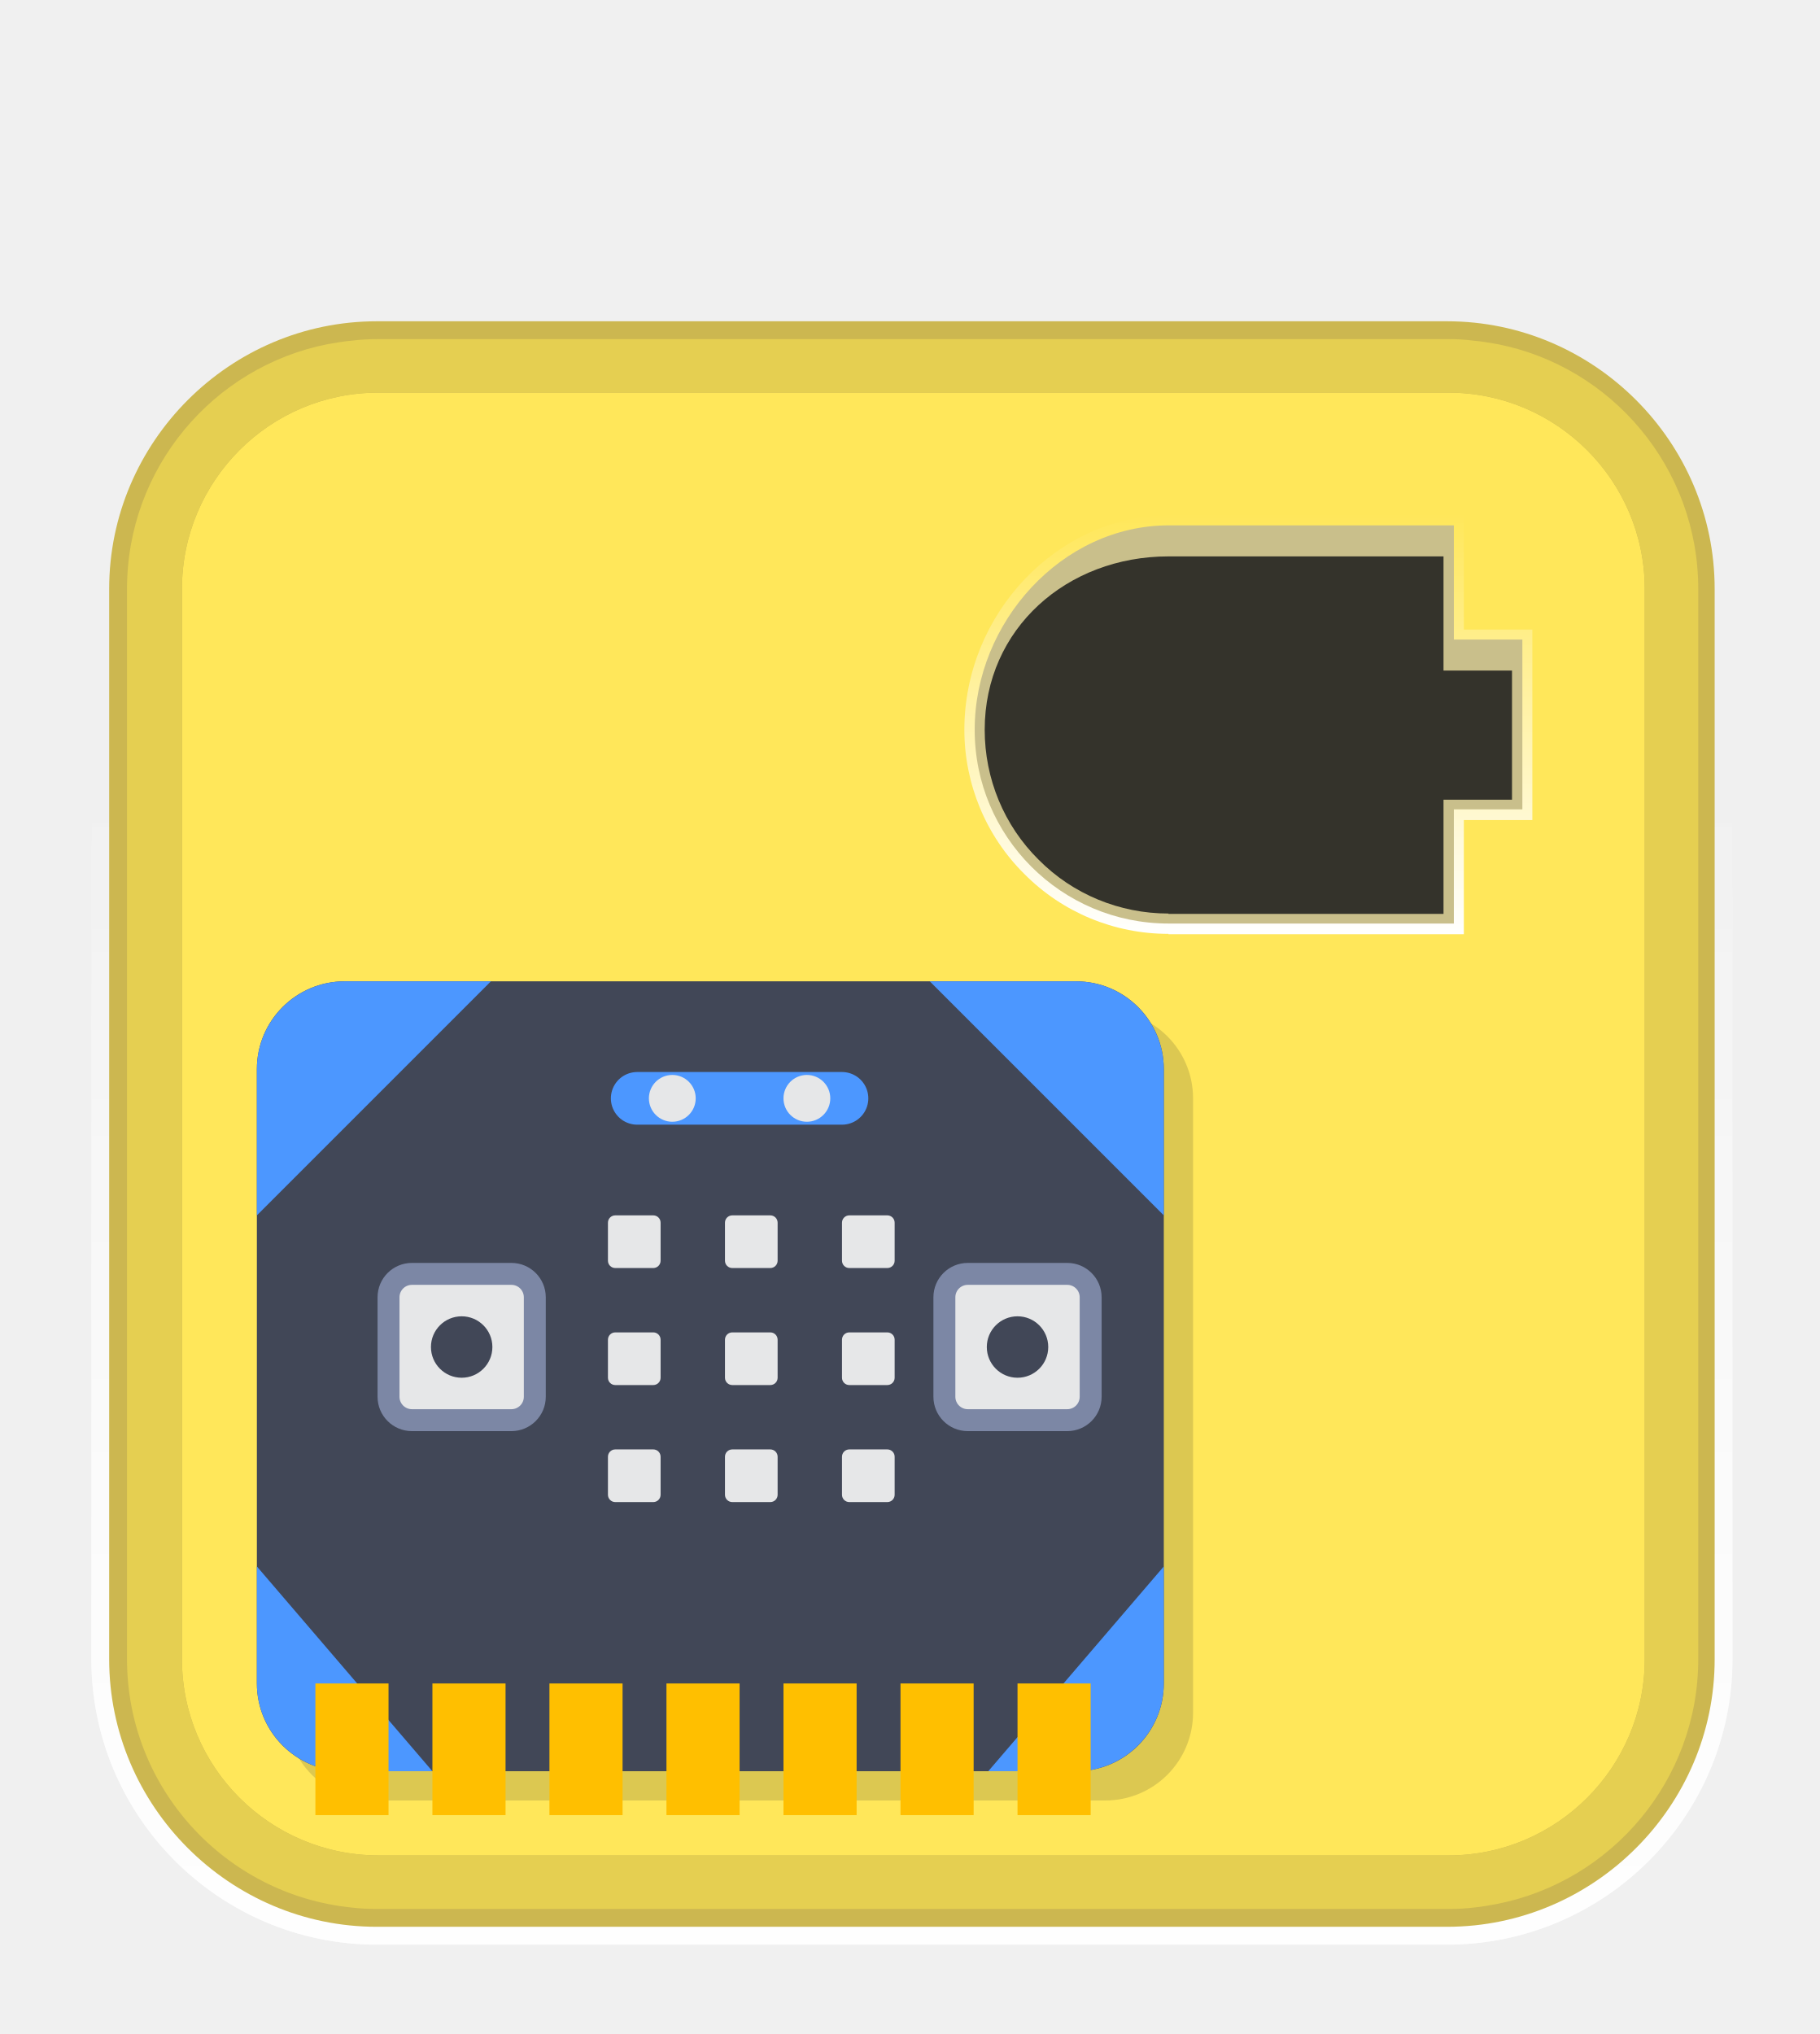
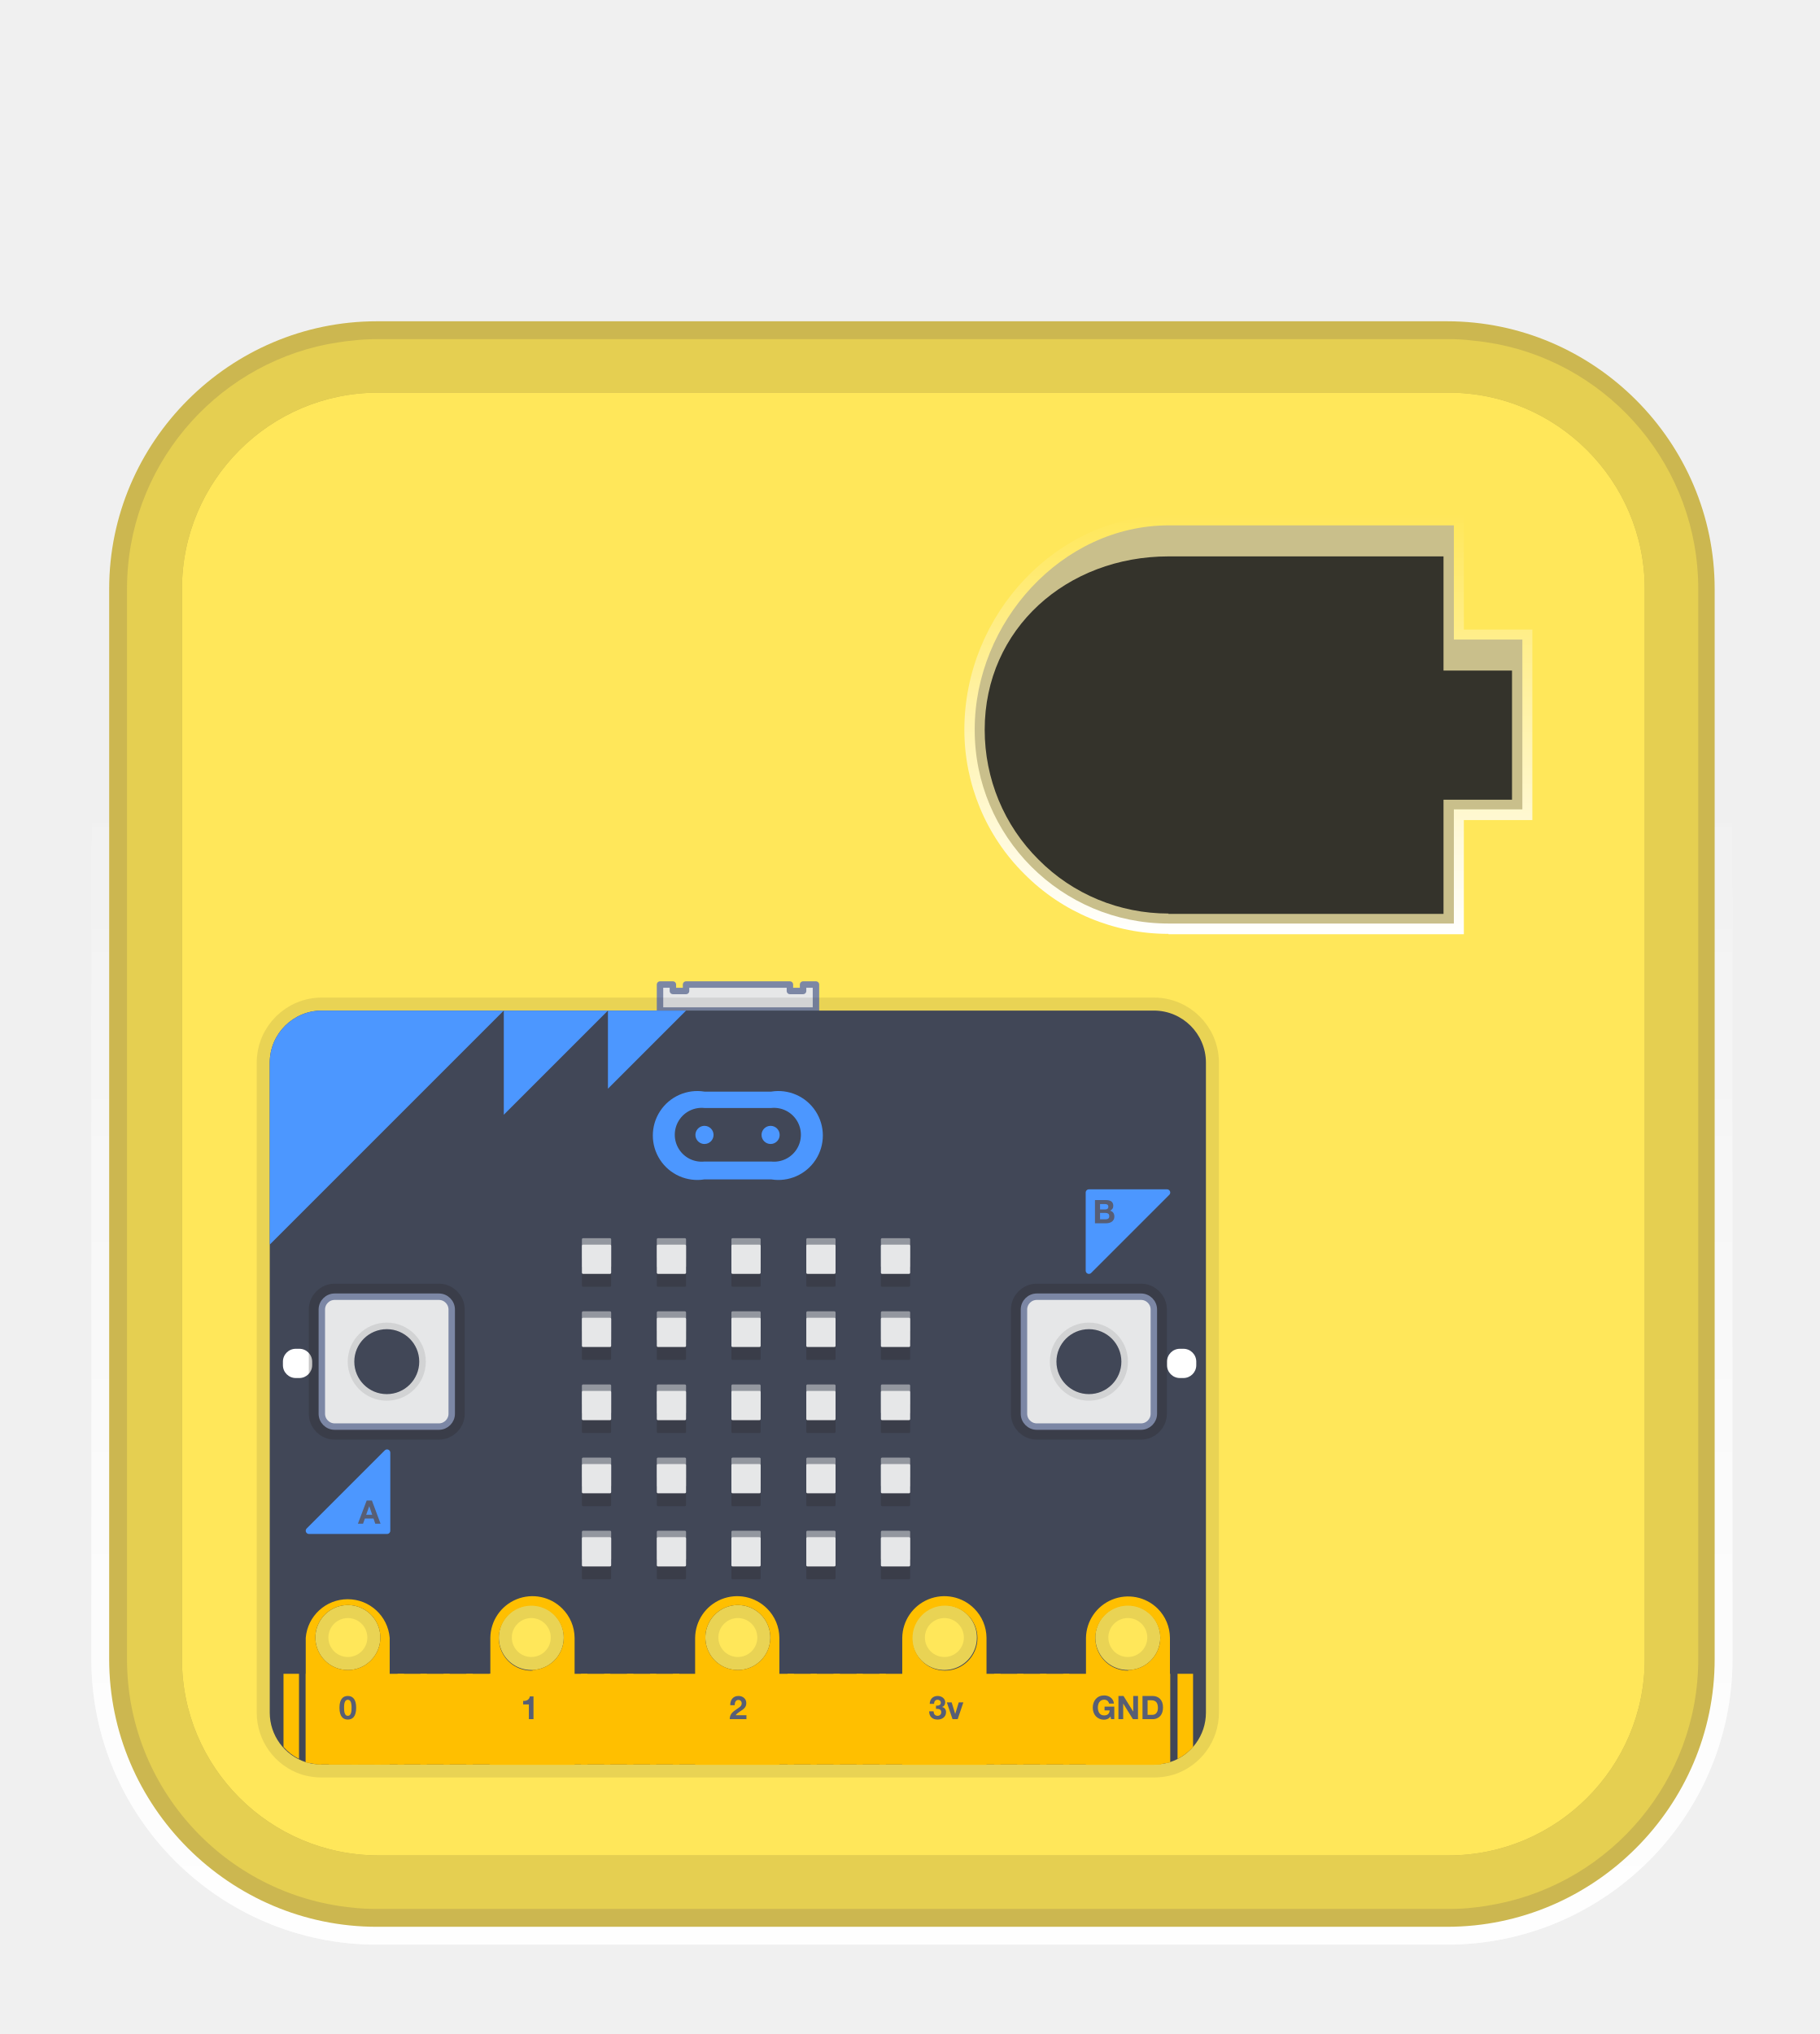
<svg xmlns="http://www.w3.org/2000/svg" xmlns:xlink="http://www.w3.org/1999/xlink" width="17.99mm" height="20.11mm" viewBox="0 0 51 57">
  <defs>
    <linearGradient id="linear-gradient" x1="25.56" y1="1145.69" x2="25.56" y2="1112.86" gradientTransform="translate(0 -1091.28)" gradientUnits="userSpaceOnUse">
      <stop offset="0" stop-color="#fff" />
      <stop offset=".09" stop-color="#fff" stop-opacity=".91" />
      <stop offset="1" stop-color="#fff" stop-opacity="0" />
    </linearGradient>
    <linearGradient id="linear-gradient-2" x1="34.99" y1="1117.42" x2="34.99" y2="1105.69" xlink:href="#linear-gradient" />
  </defs>
  <g id="Layer_2">
    <path d="M10.56,54.5c-4.41,0-8-3.59-8-8v-30c0-4.41,3.59-8,8-8h30c4.41,0,8,3.59,8,8v30c0,4.41-3.59,8-8,8H10.56Z" style="fill:url(#linear-gradient); isolation:isolate; opacity:.75;" />
    <path d="M10.56,54.5c-4.41,0-8-3.59-8-8v-30c0-4.41,3.59-8,8-8h30c4.41,0,8,3.59,8,8v30c0,4.41-3.59,8-8,8H10.56Z" style="fill:url(#linear-gradient); isolation:isolate; opacity:.75;" />
    <path d="M48.06,46.5c0,4.12-3.38,7.5-7.5,7.5H10.56c-4.12,0-7.5-3.38-7.5-7.5v-30c0-4.12,3.38-7.5,7.5-7.5h30c4.12,0,7.5,3.38,7.5,7.5v30Z" style="fill:#ccb750;" />
    <path d="M46.1,16.5v30c0,3.03-2.47,5.5-5.5,5.5H10.6c-3.04-.01-5.5-2.47-5.5-5.5v-30c0-3.03,2.46-5.5,5.5-5.5h30c3.03,0,5.5,2.47,5.5,5.5Z" style="fill:#ffe75a;" />
    <path d="M41.97,9.64c-.23-.04-.46-.08-.7-.1-.22-.03-.44-.04-.67-.04H10.6c-.24,0-.48.01-.71.04-.24.02-.47.06-.7.1-3.21.63-5.63,3.47-5.63,6.86v30c0,3.62,2.76,6.6,6.29,6.96.24.03.49.04.75.04h30c.24,0,.48-.01.71-.04.22-.02.44-.06.65-.1,3.21-.63,5.64-3.47,5.64-6.86v-30c0-3.39-2.42-6.23-5.63-6.86ZM46.1,46.5c0,3.03-2.47,5.5-5.5,5.5H10.6c-3.04-.01-5.5-2.47-5.5-5.5v-30c0-3.03,2.46-5.5,5.5-5.5h30c3.03,0,5.5,2.47,5.5,5.5v30Z" style="fill:#e5cf51;" />
  </g>
  <g id="Layer_1">
    <path d="M32.75,26.17c-1.52,0-2.97-.6-4.04-1.68-1.08-1.07-1.68-2.53-1.68-4.04,0-3.26,2.62-6.01,5.72-6.01h8.28s0,3.2,0,3.2h1.92s0,5.34,0,5.34h-1.92s0,3.2,0,3.2h-8.28Z" style="fill:url(#linear-gradient-2);" />
    <path d="M32.75,25.88c-3,0-5.44-2.44-5.43-5.44,0-3,2.44-5.72,5.44-5.72h7.99s0,3.2,0,3.2h1.92s0,4.76,0,4.76h-1.92s0,3.2,0,3.2h-8Z" style="fill:#c9bf8b;" />
    <path d="M32.75,25.6c-1.37,0-2.68-.54-3.64-1.51-.97-.96-1.51-2.27-1.51-3.64,0-2.84,2.31-4.86,5.15-4.86h7.71s0,3.2,0,3.2h1.92s0,3.62,0,3.62h-1.92s0,3.2,0,3.2h-7.71Z" style="fill:#34332b;" />
-     <g transform="translate(7.2 27.5) scale(.82) translate(-26 -17)">
-       <rect x="27" y="18" width="31" height="27" rx="3" fill="#231f20" opacity=".16" />
-       <rect x="26" y="17" width="31" height="27" rx="3" fill="#414757" />
-       <path d="M26 25v-5c0-1.65 1.35-3 3-3h5z" fill="#4c97ff" />
-       <path d="M49 17h5c1.65 0 3 1.35 3 3v5z" fill="#4c97ff" />
-       <path d="M26 37l6 7h-3c-1.65 0-3-1.35-3-3z" fill="#4c97ff" />
-       <path d="M57 37v4c0 1.65-1.35 3-3 3h-3z" fill="#4c97ff" />
-       <rect x="30.5" y="27" width="5" height="5" rx=".8" fill="#e6e7e8" stroke="#7c87a5" stroke-width=".75" />
-       <rect x="49.5" y="27" width="5" height="5" rx=".8" fill="#e6e7e8" stroke="#7c87a5" stroke-width=".75" />
-       <circle cx="33" cy="29.5" r="1.05" fill="#414757" />
-       <circle cx="52" cy="29.5" r="1.05" fill="#414757" />
-       <g fill="#e6e7e8">
-         <rect x="38" y="25" width="1.8" height="1.8" rx=".25" />
-         <rect x="42" y="25" width="1.8" height="1.8" rx=".25" />
-         <rect x="46" y="25" width="1.8" height="1.8" rx=".25" />
-         <rect x="38" y="29" width="1.8" height="1.8" rx=".25" />
-         <rect x="42" y="29" width="1.8" height="1.8" rx=".25" />
-         <rect x="46" y="29" width="1.8" height="1.8" rx=".25" />
-         <rect x="38" y="33" width="1.8" height="1.8" rx=".25" />
-         <rect x="42" y="33" width="1.8" height="1.8" rx=".25" />
-         <rect x="46" y="33" width="1.8" height="1.8" rx=".25" />
+     <g data-microbit-source="microbit-small" data-microbit-source-sha256="14969a60ff02ae6d1fe734ed2af0fe4256166daf076c23230fe4f36075c21646" transform="translate(7.2 27.5) scale(.82) translate(-3.5 -6)">
+       <g stroke="none" stroke-width="1" fill="none" fill-rule="evenodd">
+         <g transform="translate(3.5, 6)">
+           <polygon stroke="#7C87A5" stroke-width="0.22" fill="#E6E7E8" fill-rule="nonzero" stroke-linecap="round" stroke-linejoin="round" points="19.11 0.11 19.11 1 13.78 1 13.78 0.11 14.22 0.11 14.22 0.33 14.67 0.33 14.67 0.11 18.22 0.11 18.22 0.33 18.67 0.33 18.67 0.11" />
+           <path d="M30.66,1 L2.22,1 C1.241,1 0.446,1.791 0.44,2.77 L0.44,25 C0.441,25.77 0.938,26.452 1.67,26.69 C1.849,26.742 2.034,26.769 2.22,26.77 L30.66,26.77 C30.846,26.769 31.031,26.742 31.21,26.69 C31.942,26.452 32.439,25.77 32.44,25 L32.44,2.77 C32.434,1.791 31.639,1 30.66,1 Z M3.11,23.54 C2.713,23.54 2.347,23.328 2.149,22.985 C1.95,22.642 1.95,22.218 2.149,21.875 C2.347,21.532 2.713,21.32 3.11,21.32 C3.507,21.32 3.873,21.532 4.071,21.875 C4.27,22.218 4.27,22.642 4.071,22.985 C3.873,23.328 3.507,23.54 3.11,23.54 Z M9.38,23.54 C8.93,23.54 8.525,23.268 8.354,22.852 C8.182,22.436 8.279,21.958 8.599,21.642 C8.918,21.325 9.397,21.232 9.812,21.407 C10.226,21.582 10.494,21.99 10.49,22.44 C10.485,23.049 9.989,23.54 9.38,23.54 Z M16.44,23.54 C15.99,23.54 15.585,23.268 15.414,22.852 C15.242,22.436 15.339,21.958 15.659,21.642 C15.978,21.325 16.457,21.232 16.872,21.407 C17.286,21.582 17.554,21.99 17.55,22.44 C17.545,23.049 17.049,23.54 16.44,23.54 Z M23.5,23.54 C23.103,23.54 22.737,23.328 22.539,22.985 C22.34,22.642 22.34,22.218 22.539,21.875 C22.737,21.532 23.103,21.32 23.5,21.32 C23.897,21.32 24.263,21.532 24.461,21.875 C24.66,22.218 24.66,22.642 24.461,22.985 C24.263,23.328 23.897,23.54 23.5,23.54 Z M29.77,23.54 C29.32,23.54 28.915,23.268 28.744,22.852 C28.572,22.436 28.669,21.958 28.989,21.642 C29.308,21.325 29.787,21.232 30.202,21.407 C30.616,21.582 30.884,21.99 30.88,22.44 C30.875,23.049 30.379,23.54 29.77,23.54 Z" stroke="#231F20" stroke-width="0.89" fill="#231F20" fill-rule="nonzero" opacity="0.1" />
+           <path d="M30.66,1 L2.22,1 C1.241,1 0.446,1.791 0.44,2.77 L0.44,25 C0.441,25.77 0.938,26.452 1.67,26.69 C1.849,26.742 2.034,26.769 2.22,26.77 L30.66,26.77 C30.846,26.769 31.031,26.742 31.21,26.69 C31.942,26.452 32.439,25.77 32.44,25 L32.44,2.77 C32.434,1.791 31.639,1 30.66,1 Z M3.11,23.54 C2.713,23.54 2.347,23.328 2.149,22.985 C1.95,22.642 1.95,22.218 2.149,21.875 C2.347,21.532 2.713,21.32 3.11,21.32 C3.507,21.32 3.873,21.532 4.071,21.875 C4.27,22.218 4.27,22.642 4.071,22.985 C3.873,23.328 3.507,23.54 3.11,23.54 Z M9.38,23.54 C8.93,23.54 8.525,23.268 8.354,22.852 C8.182,22.436 8.279,21.958 8.599,21.642 C8.918,21.325 9.397,21.232 9.812,21.407 C10.226,21.582 10.494,21.99 10.49,22.44 C10.485,23.049 9.989,23.54 9.38,23.54 Z M16.44,23.54 C15.99,23.54 15.585,23.268 15.414,22.852 C15.242,22.436 15.339,21.958 15.659,21.642 C15.978,21.325 16.457,21.232 16.872,21.407 C17.286,21.582 17.554,21.99 17.55,22.44 C17.545,23.049 17.049,23.54 16.44,23.54 Z M23.5,23.54 C23.103,23.54 22.737,23.328 22.539,22.985 C22.34,22.642 22.34,22.218 22.539,21.875 C22.737,21.532 23.103,21.32 23.5,21.32 C23.897,21.32 24.263,21.532 24.461,21.875 C24.66,22.218 24.66,22.642 24.461,22.985 C24.263,23.328 23.897,23.54 23.5,23.54 Z M29.77,23.54 C29.32,23.54 28.915,23.268 28.744,22.852 C28.572,22.436 28.669,21.958 28.989,21.642 C29.308,21.325 29.787,21.232 30.202,21.407 C30.616,21.582 30.884,21.99 30.88,22.44 C30.875,23.049 30.379,23.54 29.77,23.54 Z" fill="#414757" fill-rule="nonzero" />
+           <path d="M0.44,9 L0.44,2.77 C0.446,1.791 1.241,1 2.22,1 L8.44,1 L0.44,9 Z" fill="#4C97FF" fill-rule="nonzero" />
+           <polygon fill="#4C97FF" fill-rule="nonzero" points="8.44 4.56 8.44 1 12 1" />
+           <polygon fill="#4C97FF" fill-rule="nonzero" points="12 3.67 12 1 14.67 1" />
+           <polygon stroke="#4C97FF" stroke-width="0.22" fill="#4C97FF" fill-rule="nonzero" stroke-linecap="round" stroke-linejoin="round" points="28.44 9.89 28.44 7.22 31.11 7.22" />
+           <polygon stroke="#4C97FF" stroke-width="0.22" fill="#4C97FF" fill-rule="nonzero" stroke-linecap="round" stroke-linejoin="round" points="4.45 16.11 4.45 18.78 1.78 18.78" />
+           <rect fill="#FFFFFF" fill-rule="nonzero" x="0.89" y="12.56" width="1" height="1" rx="0.44" />
+           <rect fill="#FFFFFF" fill-rule="nonzero" x="31.11" y="12.56" width="1" height="1" rx="0.44" />
+           <path d="M17.56,5.56 C17.731,5.56 17.87,5.421 17.87,5.25 C17.87,5.079 17.731,4.94 17.56,4.94 C17.389,4.94 17.25,5.079 17.25,5.25 C17.25,5.421 17.389,5.56 17.56,5.56" fill="#4C97FF" fill-rule="nonzero" />
+           <path d="M15.3,4.94 C15.189,4.94 15.087,4.999 15.032,5.095 C14.976,5.191 14.976,5.309 15.032,5.405 C15.087,5.501 15.189,5.56 15.3,5.56 C15.471,5.56 15.61,5.421 15.61,5.25 C15.61,5.079 15.471,4.94 15.3,4.94" fill="#4C97FF" fill-rule="nonzero" />
+           <path d="M15.3,4.33 C14.95,4.293 14.61,4.459 14.424,4.758 C14.238,5.056 14.238,5.434 14.424,5.732 C14.61,6.031 14.95,6.197 15.3,6.16 L17.58,6.16 C17.93,6.197 18.27,6.031 18.456,5.732 C18.642,5.434 18.642,5.056 18.456,4.758 C18.27,4.459 17.93,4.293 17.58,4.33 L15.3,4.33 M17.58,6.77 L15.3,6.77 C14.706,6.867 14.11,6.605 13.781,6.1 C13.452,5.596 13.452,4.944 13.781,4.44 C14.11,3.935 14.706,3.673 15.3,3.77 L17.58,3.77 C18.174,3.673 18.77,3.935 19.099,4.44 C19.428,4.944 19.428,5.596 19.099,6.1 C18.77,6.605 18.174,6.867 17.58,6.77" fill="#4C97FF" fill-rule="nonzero" />
+           <rect stroke="#231F20" stroke-width="0.89" fill="#231F20" fill-rule="nonzero" opacity="0.25" stroke-linecap="round" stroke-linejoin="round" x="2.22" y="10.78" width="4.44" height="4.44" rx="0.44" />
+           <rect stroke="#7C87A5" stroke-width="0.22" fill="#E6E7E8" fill-rule="nonzero" stroke-linecap="round" stroke-linejoin="round" x="2.22" y="10.78" width="4.44" height="4.44" rx="0.44" />
+           <circle stroke="#231F20" stroke-width="0.67" fill="#231F20" fill-rule="nonzero" opacity="0.1" cx="4.44" cy="13" r="1" />
+           <circle stroke="#414757" stroke-width="0.22" fill="#414757" fill-rule="nonzero" cx="4.44" cy="13" r="1" />
+           <rect stroke="#231F20" stroke-width="0.89" fill="#231F20" fill-rule="nonzero" opacity="0.25" stroke-linecap="round" stroke-linejoin="round" x="26.22" y="10.78" width="4.44" height="4.44" rx="0.44" />
+           <rect stroke="#7C87A5" stroke-width="0.22" fill="#E6E7E8" fill-rule="nonzero" stroke-linecap="round" stroke-linejoin="round" x="26.22" y="10.78" width="4.44" height="4.44" rx="0.44" />
+           <circle stroke="#231F20" stroke-width="0.67" fill="#231F20" fill-rule="nonzero" opacity="0.1" cx="28.44" cy="13" r="1" />
+           <circle stroke="#414757" stroke-width="0.22" fill="#414757" fill-rule="nonzero" cx="28.44" cy="13" r="1" />
+           <g opacity="0.5" transform="translate(11, 8)" fill="#E6E7E8" fill-rule="nonzero">
+             <rect x="0.11" y="0.78" width="1" height="1" rx="0.04" />
+           </g>
+           <g opacity="0.25" transform="translate(11, 9)" fill="#231F20" fill-rule="nonzero">
+             <rect x="0.11" y="0.44" width="1" height="1" rx="0.04" />
+           </g>
+           <rect fill="#E6E7E8" fill-rule="nonzero" x="11.11" y="9" width="1" height="1" rx="0.04" />
+           <g opacity="0.5" transform="translate(13, 8)" fill="#E6E7E8" fill-rule="nonzero">
+             <rect x="0.67" y="0.78" width="1" height="1" rx="0.04" />
+           </g>
+           <g opacity="0.25" transform="translate(13, 9)" fill="#231F20" fill-rule="nonzero">
+             <rect x="0.67" y="0.44" width="1" height="1" rx="0.04" />
+           </g>
+           <rect fill="#E6E7E8" fill-rule="nonzero" x="13.67" y="9" width="1" height="1" rx="0.04" />
+           <g opacity="0.5" transform="translate(16, 8)" fill="#E6E7E8" fill-rule="nonzero">
+             <rect x="0.22" y="0.78" width="1" height="1" rx="0.04" />
+           </g>
+           <g opacity="0.25" transform="translate(16, 9)" fill="#231F20" fill-rule="nonzero">
+             <rect x="0.22" y="0.44" width="1" height="1" rx="0.04" />
+           </g>
+           <rect fill="#E6E7E8" fill-rule="nonzero" x="16.22" y="9" width="1" height="1" rx="0.04" />
+           <g opacity="0.5" transform="translate(18, 8)" fill="#E6E7E8" fill-rule="nonzero">
+             <rect x="0.78" y="0.78" width="1" height="1" rx="0.04" />
+           </g>
+           <g opacity="0.25" transform="translate(18, 9)" fill="#231F20" fill-rule="nonzero">
+             <rect x="0.78" y="0.44" width="1" height="1" rx="0.04" />
+           </g>
+           <rect fill="#E6E7E8" fill-rule="nonzero" x="18.78" y="9" width="1" height="1" rx="0.04" />
+           <g opacity="0.5" transform="translate(21, 8)" fill="#E6E7E8" fill-rule="nonzero">
+             <rect x="0.33" y="0.78" width="1" height="1" rx="0.04" />
+           </g>
+           <g opacity="0.25" transform="translate(21, 9)" fill="#231F20" fill-rule="nonzero">
+             <rect x="0.33" y="0.44" width="1" height="1" rx="0.04" />
+           </g>
+           <rect fill="#E6E7E8" fill-rule="nonzero" x="21.33" y="9" width="1" height="1" rx="0.04" />
+           <g opacity="0.5" transform="translate(11, 11)" fill="#E6E7E8" fill-rule="nonzero">
+             <rect x="0.11" y="0.28" width="1" height="1" rx="0.04" />
+           </g>
+           <g opacity="0.25" transform="translate(11, 11)" fill="#231F20" fill-rule="nonzero">
+             <rect x="0.11" y="0.94" width="1" height="1" rx="0.04" />
+           </g>
+           <rect fill="#E6E7E8" fill-rule="nonzero" x="11.11" y="11.5" width="1" height="1" rx="0.04" />
+           <g opacity="0.5" transform="translate(13, 11)" fill="#E6E7E8" fill-rule="nonzero">
+             <rect x="0.67" y="0.28" width="1" height="1" rx="0.04" />
+           </g>
+           <g opacity="0.25" transform="translate(13, 11)" fill="#231F20" fill-rule="nonzero">
+             <rect x="0.67" y="0.94" width="1" height="1" rx="0.04" />
+           </g>
+           <rect fill="#E6E7E8" fill-rule="nonzero" x="13.67" y="11.5" width="1" height="1" rx="0.04" />
+           <g opacity="0.5" transform="translate(16, 11)" fill="#E6E7E8" fill-rule="nonzero">
+             <rect x="0.22" y="0.28" width="1" height="1" rx="0.04" />
+           </g>
+           <g opacity="0.25" transform="translate(16, 11)" fill="#231F20" fill-rule="nonzero">
+             <rect x="0.22" y="0.94" width="1" height="1" rx="0.04" />
+           </g>
+           <rect fill="#E6E7E8" fill-rule="nonzero" x="16.22" y="11.5" width="1" height="1" rx="0.04" />
+           <g opacity="0.5" transform="translate(18, 11)" fill="#E6E7E8" fill-rule="nonzero">
+             <rect x="0.78" y="0.28" width="1" height="1" rx="0.04" />
+           </g>
+           <g opacity="0.25" transform="translate(18, 11)" fill="#231F20" fill-rule="nonzero">
+             <rect x="0.78" y="0.94" width="1" height="1" rx="0.04" />
+           </g>
+           <rect fill="#E6E7E8" fill-rule="nonzero" x="18.78" y="11.5" width="1" height="1" rx="0.04" />
+           <g opacity="0.5" transform="translate(21, 11)" fill="#E6E7E8" fill-rule="nonzero">
+             <rect x="0.33" y="0.28" width="1" height="1" rx="0.04" />
+           </g>
+           <g opacity="0.25" transform="translate(21, 11)" fill="#231F20" fill-rule="nonzero">
+             <rect x="0.33" y="0.94" width="1" height="1" rx="0.04" />
+           </g>
+           <rect fill="#E6E7E8" fill-rule="nonzero" x="21.33" y="11.5" width="1" height="1" rx="0.04" />
+           <g opacity="0.5" transform="translate(11, 13)" fill="#E6E7E8" fill-rule="nonzero">
+             <rect x="0.11" y="0.78" width="1" height="1" rx="0.04" />
+           </g>
+           <g opacity="0.25" transform="translate(11, 14)" fill="#231F20" fill-rule="nonzero">
+             <rect x="0.11" y="0.44" width="1" height="1" rx="0.04" />
+           </g>
+           <rect fill="#E6E7E8" fill-rule="nonzero" x="11.11" y="14" width="1" height="1" rx="0.04" />
+           <g opacity="0.5" transform="translate(13, 13)" fill="#E6E7E8" fill-rule="nonzero">
+             <rect x="0.67" y="0.78" width="1" height="1" rx="0.04" />
+           </g>
+           <g opacity="0.25" transform="translate(13, 14)" fill="#231F20" fill-rule="nonzero">
+             <rect x="0.67" y="0.44" width="1" height="1" rx="0.04" />
+           </g>
+           <rect fill="#E6E7E8" fill-rule="nonzero" x="13.67" y="14" width="1" height="1" rx="0.04" />
+           <g opacity="0.5" transform="translate(16, 13)" fill="#E6E7E8" fill-rule="nonzero">
+             <rect x="0.22" y="0.78" width="1" height="1" rx="0.04" />
+           </g>
+           <g opacity="0.25" transform="translate(16, 14)" fill="#231F20" fill-rule="nonzero">
+             <rect x="0.22" y="0.44" width="1" height="1" rx="0.04" />
+           </g>
+           <rect fill="#E6E7E8" fill-rule="nonzero" x="16.22" y="14" width="1" height="1" rx="0.04" />
+           <g opacity="0.5" transform="translate(18, 13)" fill="#E6E7E8" fill-rule="nonzero">
+             <rect x="0.78" y="0.78" width="1" height="1" rx="0.04" />
+           </g>
+           <g opacity="0.25" transform="translate(18, 14)" fill="#231F20" fill-rule="nonzero">
+             <rect x="0.78" y="0.44" width="1" height="1" rx="0.04" />
+           </g>
+           <rect fill="#E6E7E8" fill-rule="nonzero" x="18.78" y="14" width="1" height="1" rx="0.04" />
+           <g opacity="0.5" transform="translate(21, 13)" fill="#E6E7E8" fill-rule="nonzero">
+             <rect x="0.33" y="0.78" width="1" height="1" rx="0.04" />
+           </g>
+           <g opacity="0.25" transform="translate(21, 14)" fill="#231F20" fill-rule="nonzero">
+             <rect x="0.33" y="0.44" width="1" height="1" rx="0.04" />
+           </g>
+           <rect fill="#E6E7E8" fill-rule="nonzero" x="21.33" y="14" width="1" height="1" rx="0.04" />
+           <g opacity="0.5" transform="translate(11, 16)" fill="#E6E7E8" fill-rule="nonzero">
+             <rect x="0.11" y="0.28" width="1" height="1" rx="0.04" />
+           </g>
+           <g opacity="0.25" transform="translate(11, 16)" fill="#231F20" fill-rule="nonzero">
+             <rect x="0.11" y="0.94" width="1" height="1" rx="0.04" />
+           </g>
+           <rect fill="#E6E7E8" fill-rule="nonzero" x="11.11" y="16.5" width="1" height="1" rx="0.04" />
+           <g opacity="0.5" transform="translate(13, 16)" fill="#E6E7E8" fill-rule="nonzero">
+             <rect x="0.67" y="0.28" width="1" height="1" rx="0.04" />
+           </g>
+           <g opacity="0.25" transform="translate(13, 16)" fill="#231F20" fill-rule="nonzero">
+             <rect x="0.67" y="0.94" width="1" height="1" rx="0.04" />
+           </g>
+           <rect fill="#E6E7E8" fill-rule="nonzero" x="13.67" y="16.5" width="1" height="1" rx="0.04" />
+           <g opacity="0.5" transform="translate(16, 16)" fill="#E6E7E8" fill-rule="nonzero">
+             <rect x="0.22" y="0.28" width="1" height="1" rx="0.04" />
+           </g>
+           <g opacity="0.25" transform="translate(16, 16)" fill="#231F20" fill-rule="nonzero">
+             <rect x="0.22" y="0.94" width="1" height="1" rx="0.04" />
+           </g>
+           <rect fill="#E6E7E8" fill-rule="nonzero" x="16.22" y="16.5" width="1" height="1" rx="0.04" />
+           <g opacity="0.5" transform="translate(18, 16)" fill="#E6E7E8" fill-rule="nonzero">
+             <rect x="0.78" y="0.28" width="1" height="1" rx="0.04" />
+           </g>
+           <g opacity="0.25" transform="translate(18, 16)" fill="#231F20" fill-rule="nonzero">
+             <rect x="0.78" y="0.94" width="1" height="1" rx="0.04" />
+           </g>
+           <rect fill="#E6E7E8" fill-rule="nonzero" x="18.78" y="16.5" width="1" height="1" rx="0.04" />
+           <g opacity="0.5" transform="translate(21, 16)" fill="#E6E7E8" fill-rule="nonzero">
+             <rect x="0.33" y="0.28" width="1" height="1" rx="0.04" />
+           </g>
+           <g opacity="0.25" transform="translate(21, 16)" fill="#231F20" fill-rule="nonzero">
+             <rect x="0.33" y="0.94" width="1" height="1" rx="0.04" />
+           </g>
+           <rect fill="#E6E7E8" fill-rule="nonzero" x="21.33" y="16.5" width="1" height="1" rx="0.04" />
+           <g opacity="0.5" transform="translate(11, 18)" fill="#E6E7E8" fill-rule="nonzero">
+             <rect x="0.11" y="0.78" width="1" height="1" rx="0.04" />
+           </g>
+           <g opacity="0.25" transform="translate(11, 19)" fill="#231F20" fill-rule="nonzero">
+             <rect x="0.11" y="0.44" width="1" height="1" rx="0.04" />
+           </g>
+           <rect fill="#E6E7E8" fill-rule="nonzero" x="11.11" y="19" width="1" height="1" rx="0.04" />
+           <g opacity="0.5" transform="translate(13, 18)" fill="#E6E7E8" fill-rule="nonzero">
+             <rect x="0.67" y="0.78" width="1" height="1" rx="0.04" />
+           </g>
+           <g opacity="0.25" transform="translate(13, 19)" fill="#231F20" fill-rule="nonzero">
+             <rect x="0.67" y="0.44" width="1" height="1" rx="0.04" />
+           </g>
+           <rect fill="#E6E7E8" fill-rule="nonzero" x="13.67" y="19" width="1" height="1" rx="0.04" />
+           <g opacity="0.5" transform="translate(16, 18)" fill="#E6E7E8" fill-rule="nonzero">
+             <rect x="0.22" y="0.78" width="1" height="1" rx="0.04" />
+           </g>
+           <g opacity="0.25" transform="translate(16, 19)" fill="#231F20" fill-rule="nonzero">
+             <rect x="0.22" y="0.44" width="1" height="1" rx="0.04" />
+           </g>
+           <rect fill="#E6E7E8" fill-rule="nonzero" x="16.22" y="19" width="1" height="1" rx="0.04" />
+           <g opacity="0.5" transform="translate(18, 18)" fill="#E6E7E8" fill-rule="nonzero">
+             <rect x="0.78" y="0.78" width="1" height="1" rx="0.04" />
+           </g>
+           <g opacity="0.25" transform="translate(18, 19)" fill="#231F20" fill-rule="nonzero">
+             <rect x="0.78" y="0.44" width="1" height="1" rx="0.04" />
+           </g>
+           <rect fill="#E6E7E8" fill-rule="nonzero" x="18.78" y="19" width="1" height="1" rx="0.04" />
+           <g opacity="0.5" transform="translate(21, 18)" fill="#E6E7E8" fill-rule="nonzero">
+             <rect x="0.33" y="0.78" width="1" height="1" rx="0.04" />
+           </g>
+           <g opacity="0.25" transform="translate(21, 19)" fill="#231F20" fill-rule="nonzero">
+             <rect x="0.33" y="0.44" width="1" height="1" rx="0.04" />
+           </g>
+           <rect fill="#E6E7E8" fill-rule="nonzero" x="21.33" y="19" width="1" height="1" rx="0.04" />
+           <path d="M1.44,23.67 L1.44,26.58 C1.239,26.479 1.059,26.339 0.91,26.17 L0.91,23.67 L1.44,23.67 Z" fill="#FFBF00" fill-rule="nonzero" />
+           <polygon fill="#FFBF00" fill-rule="nonzero" points="2.08 26.77 2.2 26.77 2.2 23.67 1.67 23.67 1.67 26.69" />
+           <rect fill="#FFBF00" fill-rule="nonzero" x="2.46" y="23.67" width="1" height="3.1" />
+           <rect fill="#FFBF00" fill-rule="nonzero" x="3.24" y="23.67" width="1" height="3.1" />
+           <rect fill="#FFBF00" fill-rule="nonzero" x="4.03" y="23.67" width="1" height="3.1" />
+           <rect fill="#FFBF00" fill-rule="nonzero" x="4.81" y="23.67" width="1" height="3.1" />
+           <rect fill="#FFBF00" fill-rule="nonzero" x="5.59" y="23.67" width="1" height="3.1" />
+           <rect fill="#FFBF00" fill-rule="nonzero" x="6.38" y="23.67" width="1" height="3.1" />
+           <rect fill="#FFBF00" fill-rule="nonzero" x="7.16" y="23.67" width="1" height="3.1" />
+           <rect fill="#FFBF00" fill-rule="nonzero" x="7.95" y="23.67" width="1" height="3.1" />
+           <rect fill="#FFBF00" fill-rule="nonzero" x="8.73" y="23.67" width="1" height="3.1" />
+           <rect fill="#FFBF00" fill-rule="nonzero" x="9.52" y="23.67" width="1" height="3.1" />
+           <rect fill="#FFBF00" fill-rule="nonzero" x="10.3" y="23.67" width="1" height="3.1" />
+           <rect fill="#FFBF00" fill-rule="nonzero" x="11.08" y="23.67" width="1" height="3.1" />
+           <rect fill="#FFBF00" fill-rule="nonzero" x="11.87" y="23.67" width="1" height="3.1" />
+           <rect fill="#FFBF00" fill-rule="nonzero" x="12.65" y="23.67" width="1" height="3.1" />
+           <rect fill="#FFBF00" fill-rule="nonzero" x="13.44" y="23.67" width="1" height="3.1" />
+           <rect fill="#FFBF00" fill-rule="nonzero" x="14.22" y="23.67" width="1" height="3.1" />
+           <rect fill="#FFBF00" fill-rule="nonzero" x="15.01" y="23.67" width="1" height="3.1" />
+           <rect fill="#FFBF00" fill-rule="nonzero" x="15.79" y="23.67" width="1" height="3.1" />
+           <rect fill="#FFBF00" fill-rule="nonzero" x="16.58" y="23.67" width="1" height="3.1" />
+           <rect fill="#FFBF00" fill-rule="nonzero" x="17.36" y="23.67" width="1" height="3.1" />
+           <rect fill="#FFBF00" fill-rule="nonzero" x="18.14" y="23.67" width="1" height="3.1" />
+           <rect fill="#FFBF00" fill-rule="nonzero" x="18.93" y="23.67" width="1" height="3.1" />
+           <rect fill="#FFBF00" fill-rule="nonzero" x="19.71" y="23.67" width="1" height="3.1" />
+           <rect fill="#FFBF00" fill-rule="nonzero" x="20.5" y="23.67" width="1" height="3.1" />
+           <rect fill="#FFBF00" fill-rule="nonzero" x="21.28" y="23.67" width="1" height="3.1" />
+           <rect fill="#FFBF00" fill-rule="nonzero" x="22.06" y="23.67" width="1" height="3.1" />
+           <rect fill="#FFBF00" fill-rule="nonzero" x="22.85" y="23.67" width="1" height="3.1" />
+           <rect fill="#FFBF00" fill-rule="nonzero" x="23.63" y="23.67" width="1" height="3.1" />
+           <rect fill="#FFBF00" fill-rule="nonzero" x="24.42" y="23.67" width="1" height="3.1" />
+           <rect fill="#FFBF00" fill-rule="nonzero" x="25.2" y="23.67" width="1" height="3.1" />
+           <rect fill="#FFBF00" fill-rule="nonzero" x="25.99" y="23.67" width="1" height="3.1" />
+           <rect fill="#FFBF00" fill-rule="nonzero" x="26.77" y="23.67" width="1" height="3.1" />
+           <rect fill="#FFBF00" fill-rule="nonzero" x="27.56" y="23.67" width="1" height="3.1" />
+           <rect fill="#FFBF00" fill-rule="nonzero" x="28.34" y="23.67" width="1" height="3.1" />
+           <rect fill="#FFBF00" fill-rule="nonzero" x="29.12" y="23.67" width="1" height="3.1" />
+           <rect fill="#FFBF00" fill-rule="nonzero" x="29.91" y="23.67" width="1" height="3.1" />
+           <polygon fill="#FFBF00" fill-rule="nonzero" points="30.81 26.77 30.69 26.77 30.69 23.67 31.22 23.67 31.22 26.69" />
+           <path d="M32,23.67 L32,26.17 C31.851,26.339 31.671,26.479 31.47,26.58 L31.47,23.67 L32,23.67 Z" fill="#FFBF00" fill-rule="nonzero" />
+           <path d="M3.11,23.54 C2.713,23.54 2.347,23.328 2.149,22.985 C1.95,22.642 1.95,22.218 2.149,21.875 C2.347,21.532 2.713,21.32 3.11,21.32 C3.507,21.32 3.873,21.532 4.071,21.875 C4.27,22.218 4.27,22.642 4.071,22.985 C3.873,23.328 3.507,23.54 3.11,23.54 Z M2.22,26.77 L4.54,26.77 L4.54,22.44 C4.478,21.694 3.854,21.12 3.105,21.12 C2.356,21.12 1.732,21.694 1.67,22.44 L1.67,26.7 L2.22,26.77 Z" fill="#FFBF00" fill-rule="nonzero" />
+           <path d="M10.44,21.44 C10.031,21.029 9.415,20.904 8.878,21.122 C8.34,21.341 7.987,21.86 7.98,22.44 L7.98,26.78 L10.86,26.78 L10.86,22.44 C10.857,22.064 10.706,21.705 10.44,21.44 Z M9.44,23.56 C8.987,23.584 8.565,23.331 8.374,22.92 C8.182,22.509 8.26,22.023 8.57,21.692 C8.88,21.362 9.36,21.253 9.783,21.417 C10.205,21.582 10.485,21.987 10.49,22.44 C10.485,23.049 9.989,23.54 9.38,23.54 L9.44,23.56 Z" fill="#FFBF00" fill-rule="nonzero" />
+           <path d="M17.44,21.44 C17.031,21.029 16.415,20.904 15.878,21.122 C15.34,21.341 14.987,21.86 14.98,22.44 L14.98,26.78 L17.86,26.78 L17.86,22.44 C17.857,22.064 17.706,21.705 17.44,21.44 Z M16.44,23.54 C15.99,23.54 15.585,23.268 15.414,22.852 C15.242,22.436 15.339,21.958 15.659,21.642 C15.978,21.325 16.457,21.232 16.872,21.407 C17.286,21.582 17.554,21.99 17.55,22.44 C17.545,23.049 17.049,23.54 16.44,23.54 Z" fill="#FFBF00" fill-rule="nonzero" />
+           <path d="M24.52,21.44 C24.111,21.029 23.495,20.904 22.958,21.122 C22.42,21.341 22.067,21.86 22.06,22.44 L22.06,26.78 L24.94,26.78 L24.94,22.44 C24.937,22.064 24.786,21.705 24.52,21.44 Z M23.52,23.56 C22.907,23.56 22.41,23.063 22.41,22.45 C22.41,21.837 22.907,21.34 23.52,21.34 C24.133,21.34 24.63,21.837 24.63,22.45 C24.63,23.063 24.133,23.56 23.52,23.56 Z" fill="#FFBF00" fill-rule="nonzero" />
+           <path d="M30.79,21.44 C30.38,21.036 29.769,20.915 29.236,21.133 C28.703,21.35 28.35,21.864 28.34,22.44 L28.34,26.78 L30.66,26.78 L31.21,26.7 L31.21,22.44 C31.207,22.064 31.056,21.705 30.79,21.44 Z M29.79,23.56 C29.34,23.568 28.93,23.304 28.751,22.891 C28.573,22.478 28.661,21.998 28.975,21.676 C29.288,21.354 29.766,21.252 30.183,21.42 C30.601,21.587 30.876,21.99 30.88,22.44 C30.875,23.049 30.379,23.54 29.77,23.54 L29.79,23.56 Z" fill="#FFBF00" fill-rule="nonzero" />
+           <path d="M2.981,24.828 C2.981,24.85 2.982,24.877 2.983,24.909 C2.985,24.94 2.989,24.97 2.997,25 C3.005,25.029 3.017,25.054 3.034,25.075 C3.051,25.095 3.076,25.106 3.107,25.106 C3.14,25.106 3.165,25.095 3.182,25.075 C3.2,25.054 3.212,25.029 3.22,25 C3.228,24.97 3.233,24.94 3.234,24.909 C3.235,24.877 3.236,24.85 3.236,24.828 C3.236,24.815 3.236,24.799 3.236,24.78 C3.235,24.761 3.234,24.742 3.231,24.722 C3.229,24.702 3.225,24.682 3.22,24.662 C3.215,24.643 3.208,24.625 3.198,24.61 C3.189,24.594 3.177,24.581 3.162,24.572 C3.147,24.562 3.129,24.557 3.107,24.557 C3.086,24.557 3.068,24.562 3.054,24.572 C3.039,24.581 3.027,24.594 3.018,24.61 C3.009,24.625 3.002,24.643 2.996,24.662 C2.991,24.682 2.988,24.702 2.985,24.722 C2.983,24.742 2.982,24.761 2.981,24.78 C2.981,24.799 2.981,24.815 2.981,24.828 Z M2.823,24.828 C2.823,24.753 2.831,24.689 2.846,24.638 C2.861,24.586 2.882,24.545 2.908,24.514 C2.934,24.483 2.964,24.461 2.998,24.447 C3.033,24.434 3.069,24.427 3.107,24.427 C3.147,24.427 3.184,24.434 3.218,24.447 C3.252,24.461 3.283,24.483 3.309,24.514 C3.335,24.545 3.356,24.586 3.371,24.638 C3.386,24.689 3.394,24.753 3.394,24.828 C3.394,24.906 3.386,24.971 3.371,25.023 C3.356,25.075 3.335,25.117 3.309,25.148 C3.283,25.179 3.252,25.201 3.218,25.214 C3.184,25.228 3.147,25.234 3.107,25.234 C3.069,25.234 3.033,25.228 2.998,25.214 C2.964,25.201 2.934,25.179 2.908,25.148 C2.882,25.117 2.861,25.075 2.846,25.023 C2.831,24.971 2.823,24.906 2.823,24.828 Z" fill="#575E75" />
+           <path d="M3.736,18.234 L3.942,18.234 L3.842,17.943 L3.84,17.943 L3.736,18.234 Z M3.753,17.747 L3.932,17.747 L4.228,18.54 L4.047,18.54 L3.987,18.364 L3.691,18.364 L3.629,18.54 L3.453,18.54 L3.753,17.747 Z" fill="#575E75" />
+           <path d="M28.821,7.798 L28.997,7.798 C29.028,7.798 29.054,7.791 29.074,7.776 C29.094,7.761 29.104,7.737 29.104,7.704 C29.104,7.685 29.101,7.67 29.094,7.658 C29.087,7.647 29.078,7.637 29.067,7.631 C29.056,7.624 29.043,7.619 29.029,7.617 C29.015,7.614 29,7.613 28.984,7.613 L28.821,7.613 L28.821,7.798 Z M28.647,7.477 L29.02,7.477 C29.057,7.477 29.092,7.481 29.123,7.487 C29.154,7.494 29.18,7.505 29.203,7.52 C29.225,7.535 29.242,7.556 29.254,7.581 C29.267,7.606 29.273,7.637 29.273,7.674 C29.273,7.714 29.264,7.747 29.245,7.774 C29.227,7.8 29.2,7.822 29.165,7.839 C29.214,7.853 29.25,7.878 29.274,7.913 C29.298,7.948 29.31,7.991 29.31,8.04 C29.31,8.08 29.303,8.115 29.287,8.144 C29.272,8.173 29.251,8.197 29.224,8.216 C29.198,8.234 29.168,8.248 29.134,8.257 C29.101,8.266 29.066,8.27 29.031,8.27 L28.647,8.27 L28.647,7.477 Z M28.821,8.135 L29.007,8.135 C29.024,8.135 29.041,8.133 29.056,8.13 C29.072,8.126 29.085,8.121 29.097,8.113 C29.109,8.105 29.119,8.095 29.126,8.081 C29.133,8.068 29.136,8.051 29.136,8.03 C29.136,7.99 29.125,7.96 29.102,7.943 C29.079,7.926 29.048,7.917 29.011,7.917 L28.821,7.917 L28.821,8.135 Z" fill="#575E75" />
+           <path d="M9.455,25.22 L9.297,25.22 L9.297,24.716 L9.102,24.716 L9.102,24.597 C9.13,24.598 9.156,24.596 9.182,24.591 C9.207,24.586 9.23,24.578 9.25,24.566 C9.271,24.553 9.288,24.537 9.302,24.517 C9.316,24.497 9.325,24.473 9.33,24.443 L9.455,24.443 L9.455,25.22 Z" fill="#575E75" />
+           <path d="M16.181,24.742 C16.18,24.697 16.185,24.656 16.197,24.618 C16.208,24.58 16.226,24.546 16.25,24.518 C16.274,24.489 16.303,24.467 16.339,24.451 C16.375,24.435 16.416,24.427 16.463,24.427 C16.499,24.427 16.532,24.433 16.565,24.444 C16.597,24.455 16.625,24.471 16.649,24.492 C16.674,24.513 16.693,24.538 16.708,24.568 C16.722,24.599 16.729,24.633 16.729,24.671 C16.729,24.71 16.723,24.743 16.711,24.772 C16.698,24.8 16.681,24.825 16.661,24.846 C16.64,24.868 16.616,24.888 16.59,24.906 C16.564,24.924 16.537,24.941 16.511,24.959 C16.484,24.976 16.458,24.995 16.433,25.015 C16.408,25.035 16.386,25.058 16.366,25.085 L16.734,25.085 L16.734,25.22 L16.163,25.22 C16.163,25.175 16.17,25.136 16.183,25.102 C16.196,25.069 16.213,25.039 16.235,25.013 C16.258,24.987 16.284,24.962 16.314,24.94 C16.344,24.918 16.375,24.896 16.409,24.873 C16.426,24.861 16.444,24.849 16.463,24.836 C16.482,24.824 16.5,24.811 16.516,24.796 C16.532,24.781 16.545,24.765 16.556,24.746 C16.566,24.728 16.572,24.706 16.572,24.683 C16.572,24.645 16.561,24.616 16.539,24.595 C16.517,24.573 16.489,24.563 16.455,24.563 C16.432,24.563 16.413,24.568 16.397,24.579 C16.381,24.59 16.368,24.604 16.359,24.621 C16.349,24.639 16.342,24.658 16.338,24.679 C16.334,24.7 16.332,24.721 16.332,24.742 L16.181,24.742 Z" fill="#575E75" />
+           <path d="M23.213,24.757 C23.23,24.759 23.248,24.759 23.267,24.757 C23.287,24.756 23.305,24.751 23.321,24.744 C23.338,24.737 23.352,24.727 23.362,24.714 C23.373,24.701 23.378,24.683 23.378,24.661 C23.378,24.627 23.367,24.602 23.345,24.584 C23.323,24.566 23.297,24.557 23.269,24.557 C23.229,24.557 23.198,24.57 23.178,24.597 C23.158,24.623 23.148,24.656 23.149,24.696 L22.999,24.696 C23,24.656 23.008,24.62 23.02,24.587 C23.033,24.554 23.052,24.526 23.075,24.502 C23.098,24.478 23.126,24.46 23.159,24.447 C23.191,24.434 23.228,24.427 23.267,24.427 C23.299,24.427 23.33,24.432 23.361,24.441 C23.392,24.451 23.42,24.464 23.445,24.483 C23.469,24.501 23.489,24.524 23.505,24.551 C23.521,24.577 23.528,24.608 23.528,24.643 C23.528,24.681 23.519,24.714 23.501,24.743 C23.483,24.772 23.456,24.791 23.42,24.802 L23.42,24.804 C23.462,24.813 23.496,24.834 23.521,24.866 C23.545,24.898 23.557,24.936 23.557,24.98 C23.557,25.021 23.549,25.057 23.533,25.089 C23.517,25.121 23.496,25.147 23.469,25.169 C23.443,25.19 23.412,25.207 23.377,25.218 C23.343,25.229 23.306,25.234 23.269,25.234 C23.225,25.234 23.185,25.228 23.149,25.216 C23.113,25.203 23.083,25.185 23.058,25.161 C23.033,25.137 23.013,25.107 22.999,25.072 C22.986,25.038 22.979,24.998 22.98,24.952 L23.13,24.952 C23.131,24.973 23.134,24.993 23.14,25.012 C23.146,25.031 23.154,25.047 23.165,25.061 C23.176,25.074 23.19,25.085 23.207,25.093 C23.224,25.102 23.243,25.106 23.266,25.106 C23.302,25.106 23.332,25.095 23.356,25.073 C23.381,25.051 23.393,25.021 23.393,24.984 C23.393,24.954 23.387,24.931 23.376,24.916 C23.364,24.9 23.35,24.889 23.332,24.882 C23.314,24.875 23.295,24.871 23.274,24.87 C23.252,24.869 23.232,24.868 23.213,24.868 L23.213,24.757 Z M23.955,25.22 L23.779,25.22 L23.583,24.646 L23.748,24.646 L23.869,25.038 L23.871,25.038 L23.992,24.646 L24.149,24.646 L23.955,25.22 Z" fill="#575E75" />
+           <path d="M29.179,25.13 C29.148,25.17 29.114,25.198 29.076,25.214 C29.038,25.23 29,25.238 28.962,25.238 C28.901,25.238 28.847,25.227 28.798,25.206 C28.75,25.185 28.709,25.156 28.675,25.119 C28.642,25.082 28.617,25.039 28.599,24.989 C28.581,24.939 28.572,24.885 28.572,24.827 C28.572,24.768 28.581,24.713 28.599,24.662 C28.617,24.612 28.642,24.567 28.675,24.53 C28.709,24.492 28.75,24.462 28.798,24.441 C28.847,24.419 28.901,24.409 28.962,24.409 C29.002,24.409 29.042,24.415 29.08,24.427 C29.118,24.439 29.153,24.457 29.183,24.481 C29.214,24.504 29.239,24.534 29.259,24.568 C29.279,24.603 29.291,24.643 29.296,24.688 L29.129,24.688 C29.119,24.644 29.099,24.611 29.069,24.588 C29.04,24.566 29.004,24.555 28.962,24.555 C28.923,24.555 28.889,24.563 28.862,24.578 C28.835,24.593 28.812,24.613 28.795,24.639 C28.778,24.664 28.766,24.693 28.758,24.726 C28.75,24.759 28.746,24.792 28.746,24.827 C28.746,24.86 28.75,24.893 28.758,24.924 C28.766,24.956 28.778,24.984 28.795,25.009 C28.812,25.034 28.835,25.054 28.862,25.07 C28.889,25.085 28.923,25.092 28.962,25.092 C29.02,25.092 29.064,25.078 29.096,25.049 C29.127,25.019 29.145,24.977 29.15,24.921 L28.975,24.921 L28.975,24.792 L29.308,24.792 L29.308,25.22 L29.197,25.22 L29.179,25.13 Z M29.449,24.427 L29.622,24.427 L29.953,24.959 L29.955,24.959 L29.955,24.427 L30.118,24.427 L30.118,25.22 L29.944,25.22 L29.614,24.689 L29.612,24.689 L29.612,25.22 L29.449,25.22 L29.449,24.427 Z M30.446,25.073 L30.601,25.073 C30.626,25.073 30.651,25.069 30.675,25.061 C30.698,25.053 30.719,25.04 30.738,25.021 C30.756,25.002 30.771,24.977 30.782,24.947 C30.793,24.917 30.799,24.88 30.799,24.836 C30.799,24.796 30.795,24.76 30.787,24.728 C30.779,24.696 30.767,24.668 30.749,24.645 C30.731,24.622 30.708,24.605 30.678,24.592 C30.649,24.58 30.613,24.574 30.57,24.574 L30.446,24.574 L30.446,25.073 Z M30.272,24.427 L30.613,24.427 C30.665,24.427 30.712,24.436 30.756,24.452 C30.8,24.468 30.838,24.493 30.87,24.525 C30.903,24.558 30.928,24.598 30.946,24.647 C30.964,24.696 30.973,24.753 30.973,24.819 C30.973,24.877 30.966,24.93 30.951,24.979 C30.936,25.028 30.914,25.07 30.884,25.106 C30.854,25.141 30.816,25.169 30.772,25.189 C30.727,25.21 30.674,25.22 30.613,25.22 L30.272,25.22 L30.272,24.427 Z" fill="#575E75" />
+         </g>
      </g>
-       <g fill="#ffbf00">
-         <rect x="28" y="41" width="2.5" height="4.5" />
-         <rect x="32" y="41" width="2.5" height="4.5" />
-         <rect x="36" y="41" width="2.5" height="4.5" />
-         <rect x="40" y="41" width="2.5" height="4.5" />
-         <rect x="44" y="41" width="2.5" height="4.5" />
-         <rect x="48" y="41" width="2.5" height="4.5" />
-         <rect x="52" y="41" width="2.5" height="4.5" />
-       </g>
-       <path d="M39 21h7" stroke="#4c97ff" stroke-width="1.8" stroke-linecap="round" />
-       <circle cx="40.2" cy="21" r=".8" fill="#e6e7e8" />
-       <circle cx="44.8" cy="21" r=".8" fill="#e6e7e8" />
    </g>
  </g>
</svg>
